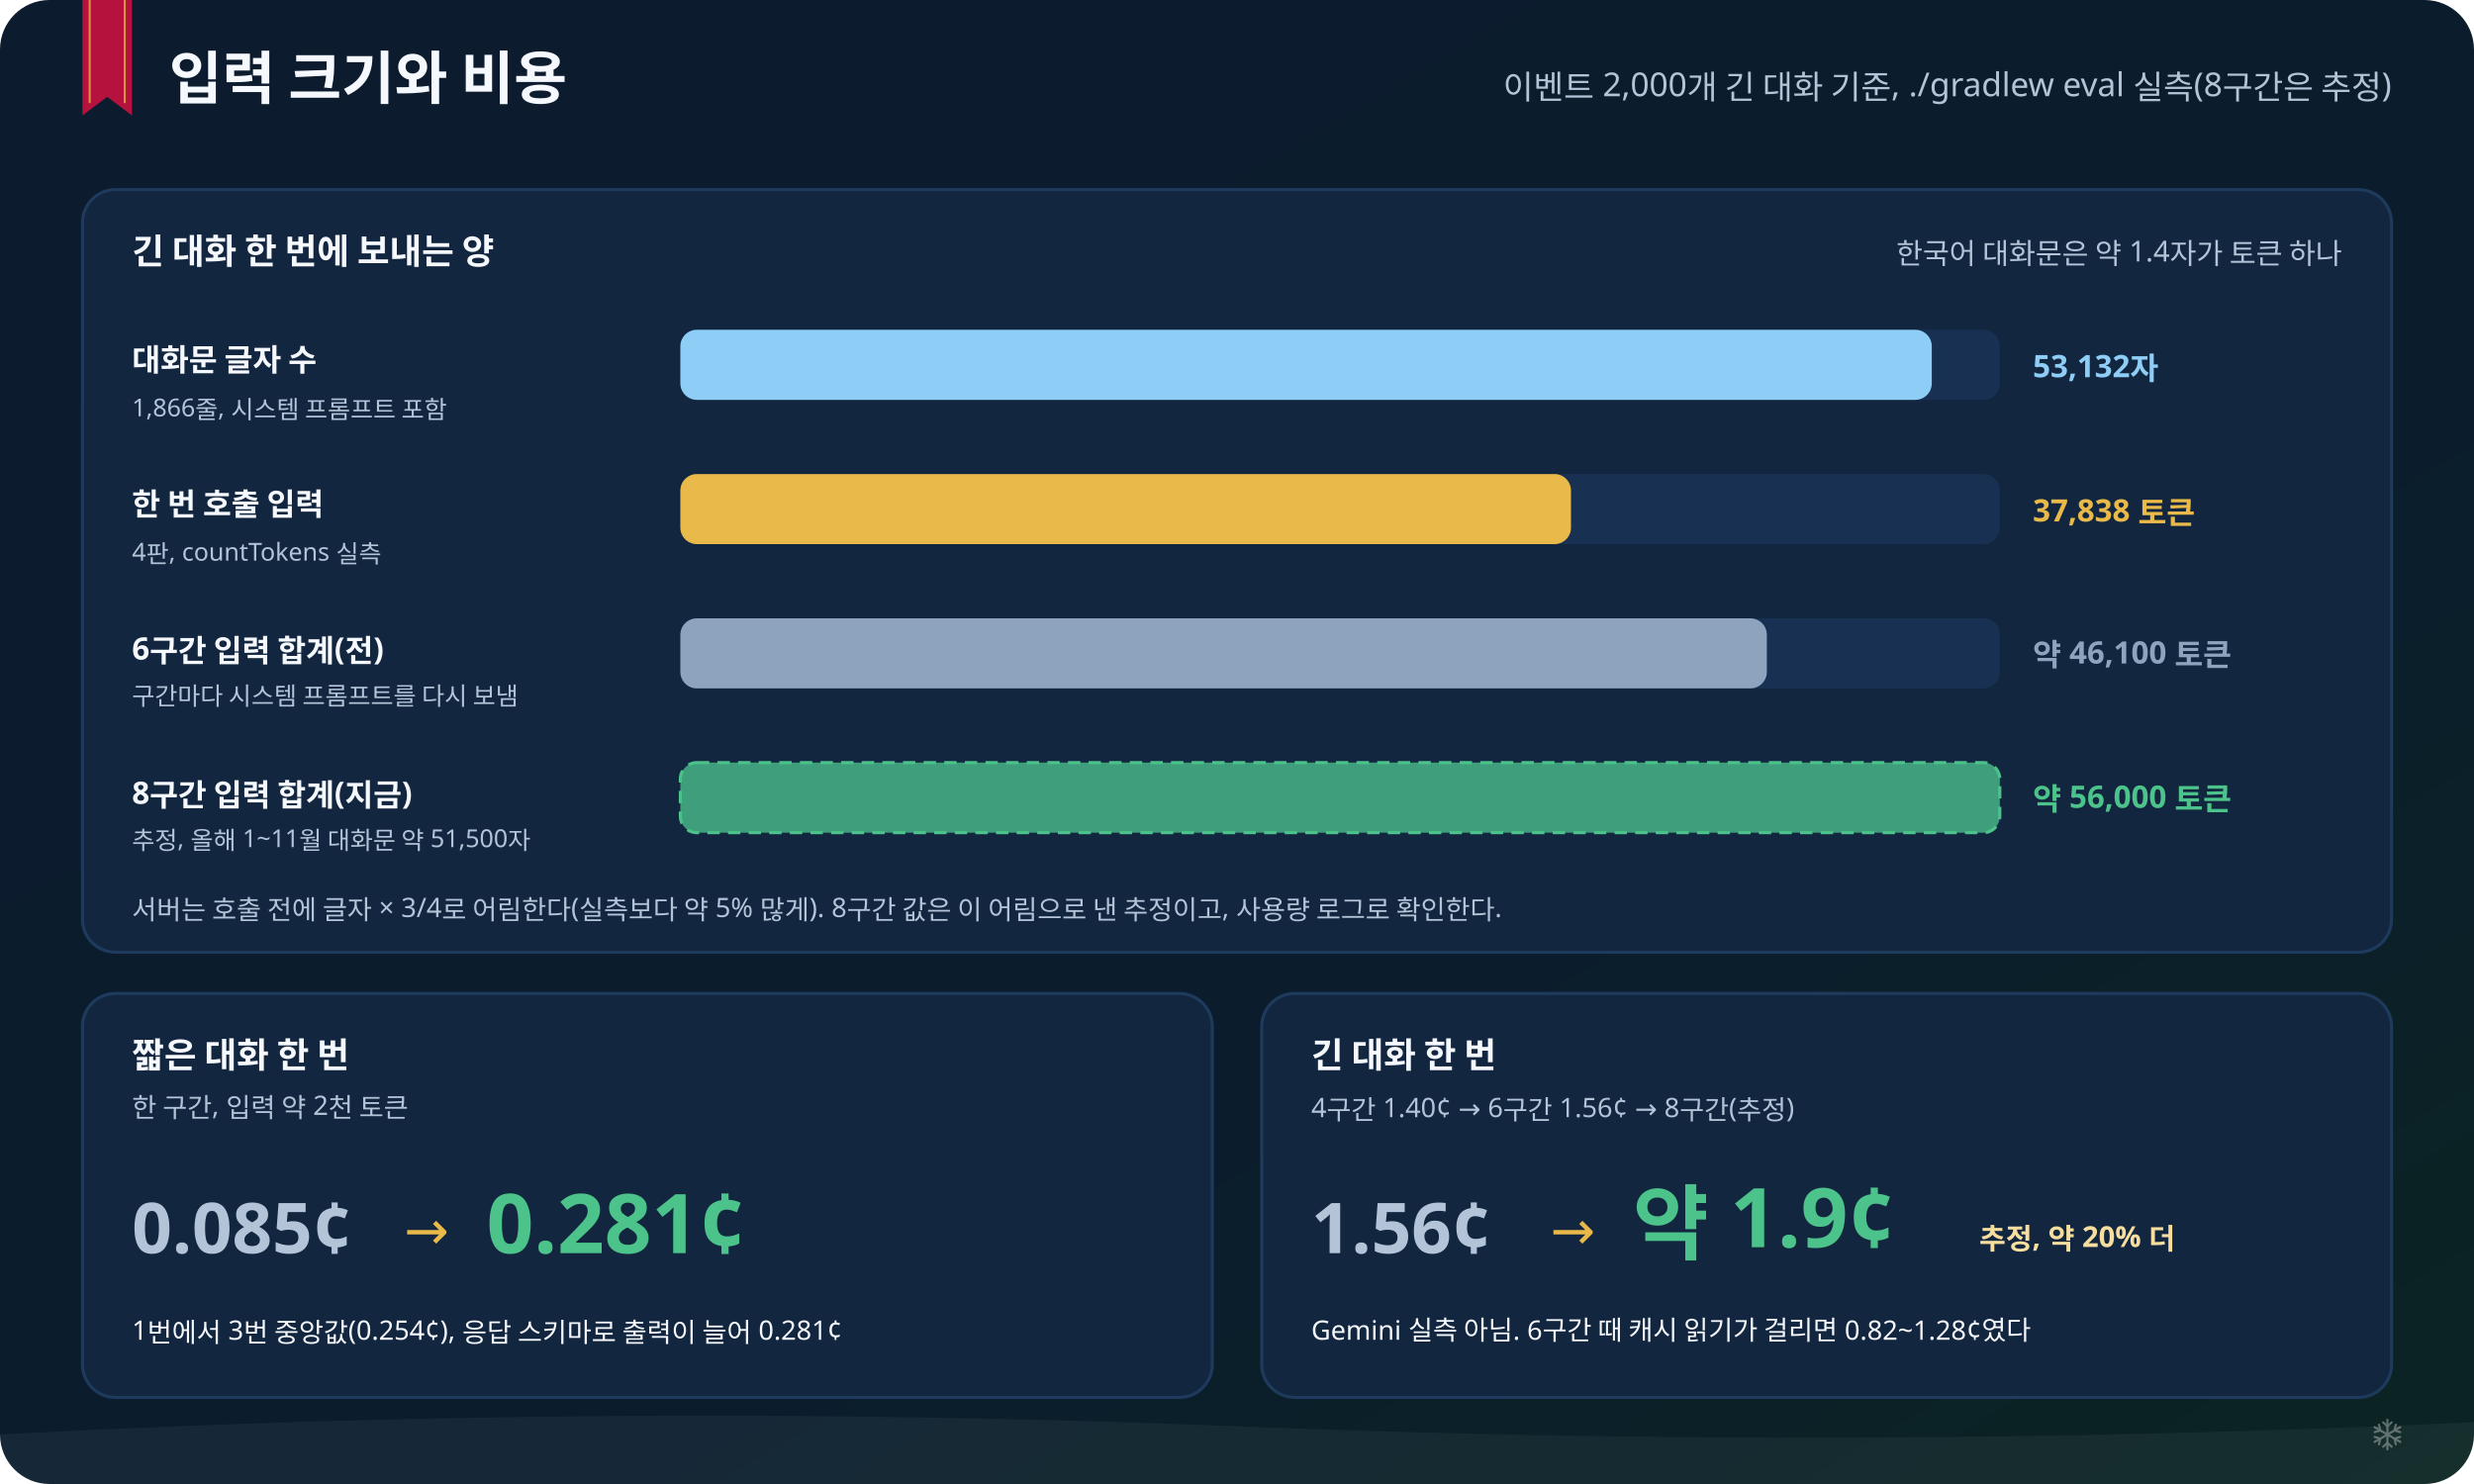
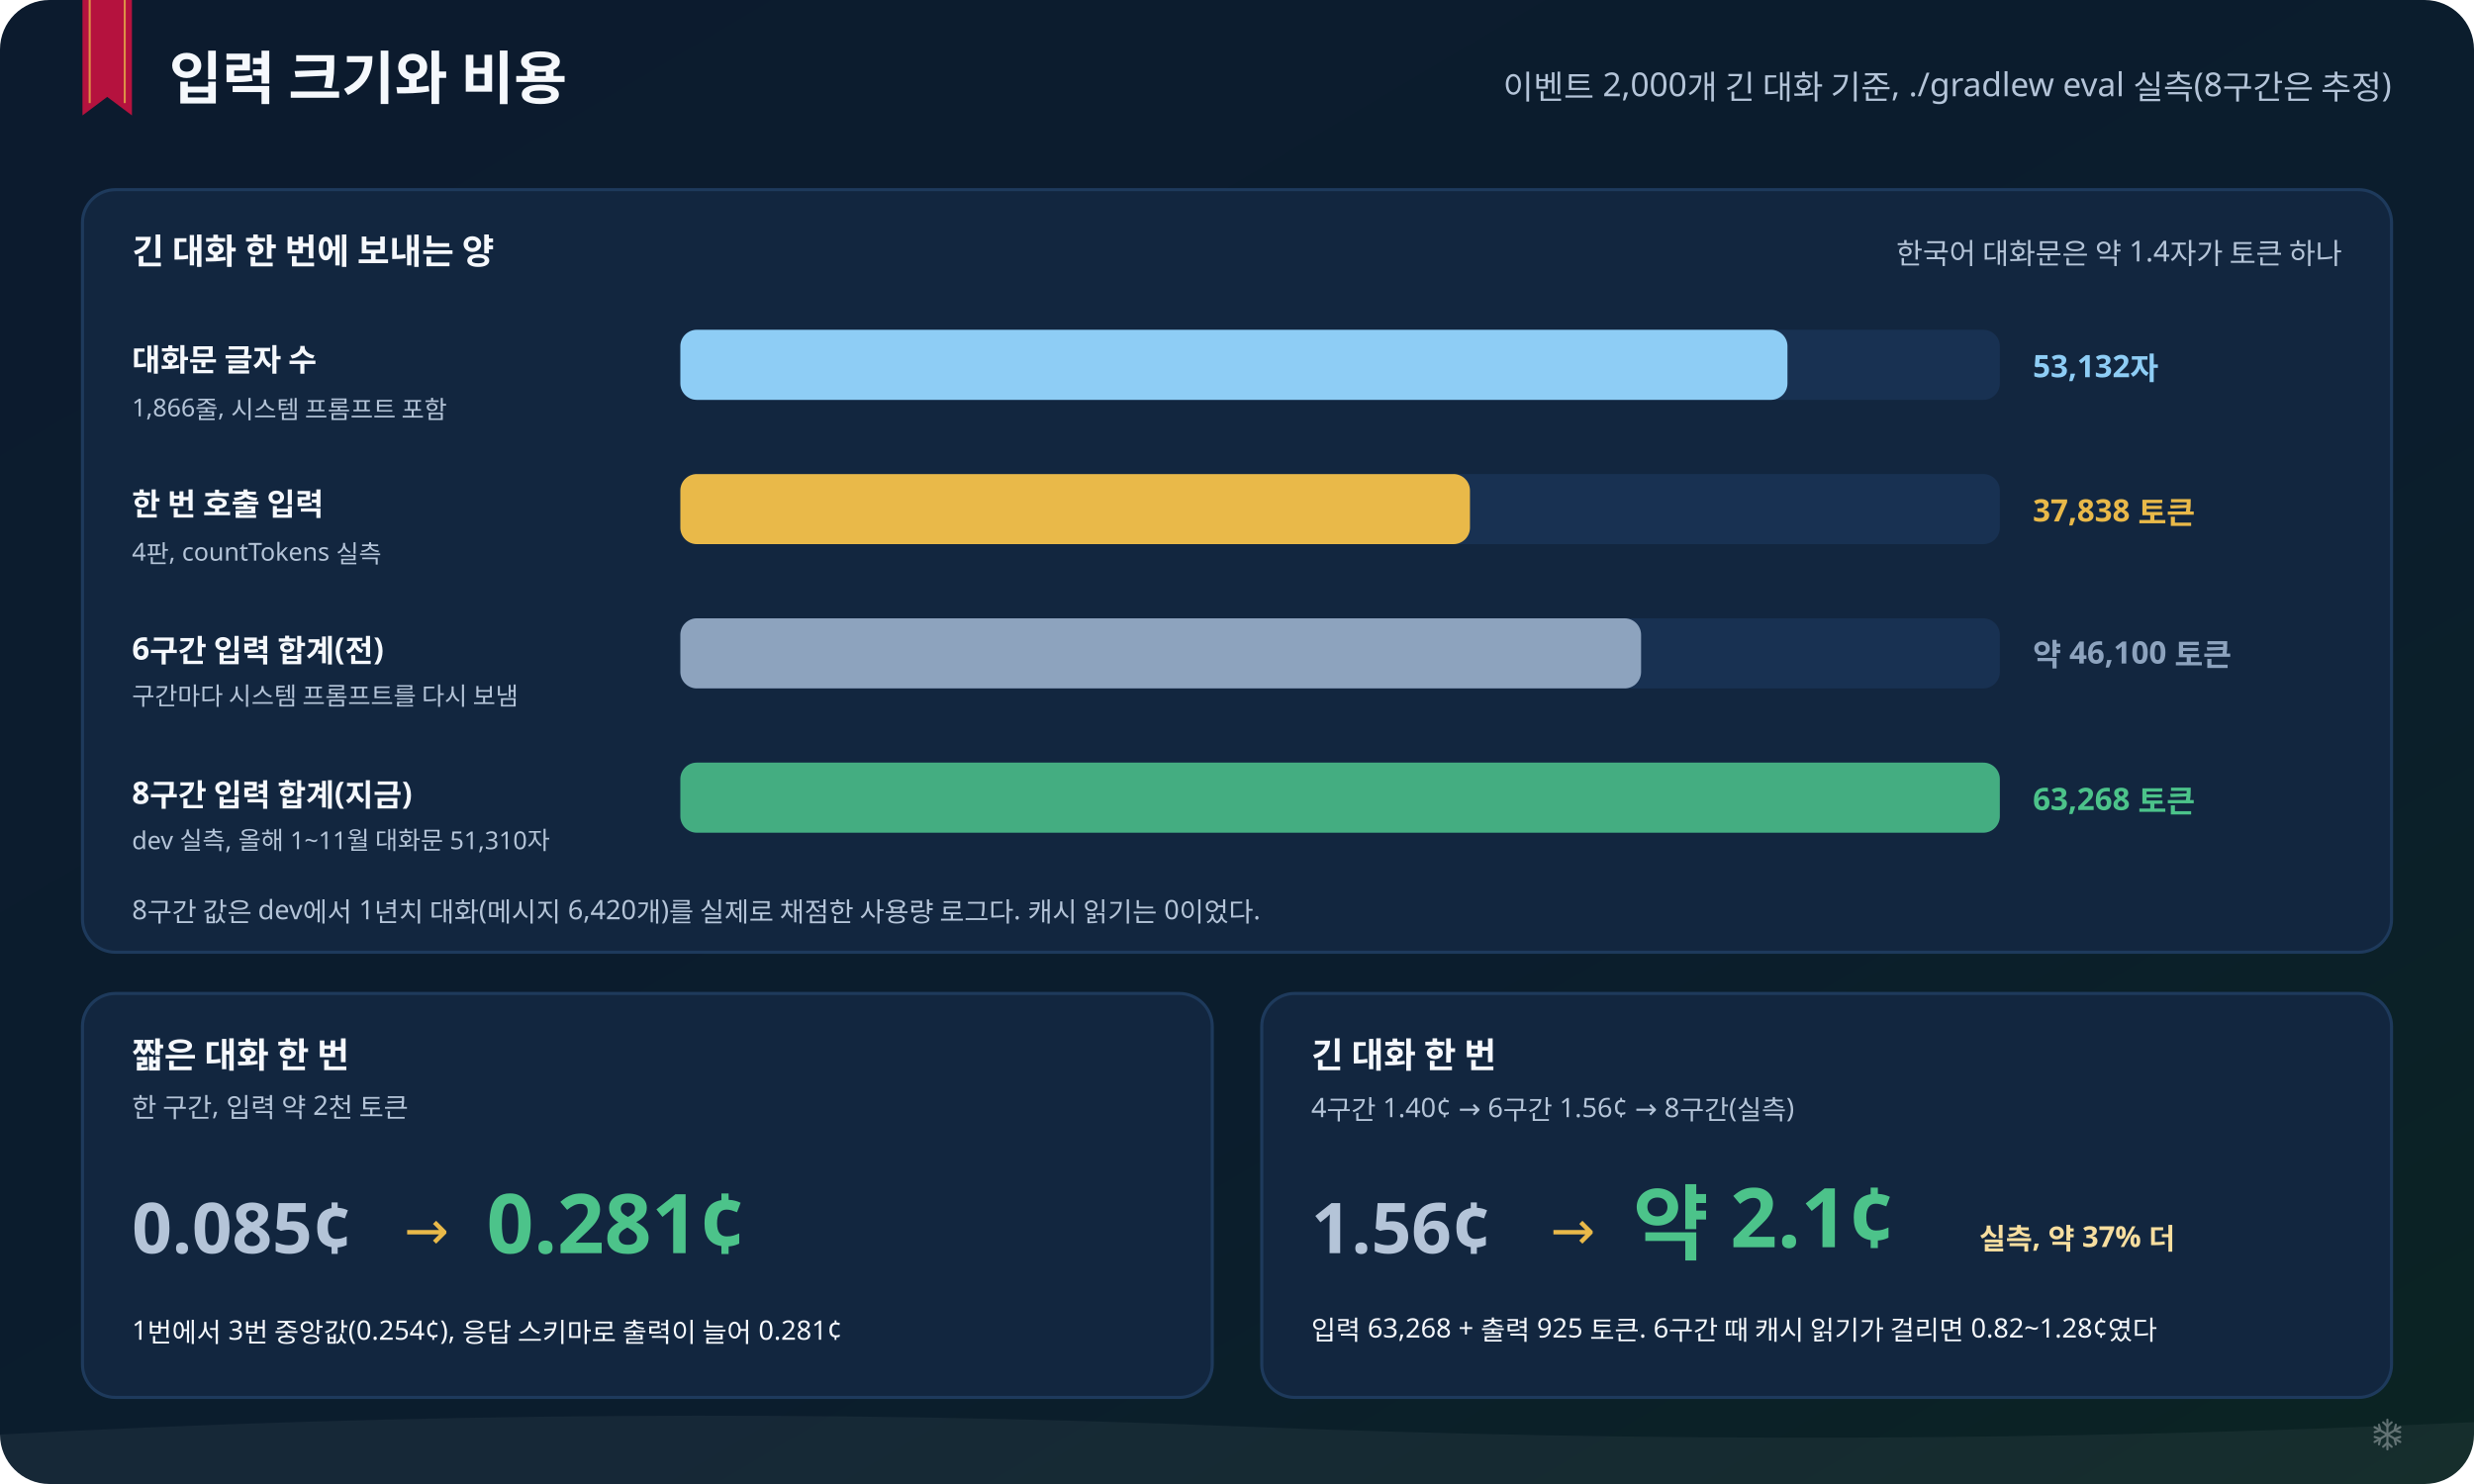
- <svg xmlns="http://www.w3.org/2000/svg" xmlns:xlink="http://www.w3.org/1999/xlink" viewBox="0 0 1200 720" width="1200" height="720" role="img" aria-label="이벤트 2,000개 긴 대화: 대화문 1,866줄, 시스템 프롬프트 포함 53,132자가 한 번 호출 37,838 입력 토큰(실측)이었고, 6구간은 약 46,100 토큰이었다. 지금 8구간은 올해 대화문 기준 약 56,000 토큰으로 추정한다. 분석 한 번 비용은 짧은 대화 0.085센트(1번)에서 0.254센트(3번 중앙값), 응답 스키마 뒤 0.281센트, 긴 대화 약 1.40센트(4구간)에서 약 1.56센트(6구간)를 거쳐 약 1.9센트(8구간, 추정)이고, 6구간 때 캐시 읽기가 걸리면 0.82~1.28센트였다">
+ <svg xmlns="http://www.w3.org/2000/svg" xmlns:xlink="http://www.w3.org/1999/xlink" viewBox="0 0 1200 720" width="1200" height="720" role="img" aria-label="이벤트 2,000개 긴 대화: 대화문 1,866줄, 시스템 프롬프트 포함 53,132자가 한 번 호출 37,838 입력 토큰(실측)이었고, 6구간은 약 46,100 토큰이었다. 지금 8구간은 올해 대화문으로 dev에서 잰 결과 63,268 토큰이다. 분석 한 번 비용은 짧은 대화 0.085센트(1번)에서 0.254센트(3번 중앙값), 응답 스키마 뒤 0.281센트, 긴 대화 약 1.40센트(4구간)에서 약 1.56센트(6구간)를 거쳐 약 2.1센트(8구간, 실측)이고, 6구간 때 캐시 읽기가 걸리면 0.82~1.28센트였다">
  <defs>
    <linearGradient id="bg" x1="0" y1="0" x2="1" y2="1">
      <stop offset="0" stop-color="#0C1B2E" />
      <stop offset="0.62" stop-color="#0B1D2D" />
      <stop offset="1" stop-color="#0B2422" />
    </linearGradient>
    <marker id="arr" viewBox="0 0 10 10" refX="9" refY="5" markerWidth="7" markerHeight="7" orient="auto">
      <path d="M0,0 L10,5 L0,10 z" fill="#B4C4D8" />
    </marker>
    <marker id="arrLater" viewBox="0 0 10 10" refX="9" refY="5" markerWidth="7" markerHeight="7" orient="auto">
      <path d="M0,0 L10,5 L0,10 z" fill="#8DA3BE" />
    </marker>
    <symbol id="flake" viewBox="-10 -10 20 20" overflow="visible">
      <g fill="none" stroke-width="1.3" stroke-linecap="round">
        <g transform="rotate(0)">
          <path d="M0,-9 V9" />
          <path d="M-2.6,-7.4 L0,-5 L2.6,-7.4" />
          <path d="M-2.6,7.4 L0,5 L2.6,7.4" />
        </g>
        <g transform="rotate(60)">
          <path d="M0,-9 V9" />
          <path d="M-2.6,-7.4 L0,-5 L2.6,-7.4" />
          <path d="M-2.6,7.4 L0,5 L2.6,7.4" />
        </g>
        <g transform="rotate(120)">
          <path d="M0,-9 V9" />
          <path d="M-2.6,-7.4 L0,-5 L2.6,-7.4" />
          <path d="M-2.6,7.4 L0,5 L2.6,7.4" />
        </g>
      </g>
    </symbol>
    <style>
      text { font-family: 'Pretendard', 'Apple SD Gothic Neo', 'Malgun Gothic', 'Noto Sans KR', 'Segoe UI', system-ui, sans-serif; }
      text:not([fill]) { fill: #F5F8FC; }
      .card { fill: #12263F; stroke: #1E3A5C; stroke-width: 1.5; }
      .inner { fill: #183152; stroke: #2B4A70; stroke-width: 1; }
      .ghost { fill: #0C1B2E; stroke: #8DA3BE; stroke-width: 1.5; stroke-dasharray: 6 5; }
      .dev { fill: #0E3328; stroke: #134236; stroke-width: 1.5; }
      .h { font-size: 17px; font-weight: 700; }
      .s { font-size: 14px; fill: #B4C4D8; }
      .code { font-family: ui-monospace, 'SF Mono', 'D2Coding', Consolas, 'Liberation Mono', monospace; font-size: 14px; fill: #8ECDF5; }
      .line { stroke: #B4C4D8; stroke-width: 2; fill: none; }
      .later { stroke: #8DA3BE; stroke-width: 2; fill: none; stroke-dasharray: 6 5; }
      
    </style>
  </defs>
  <rect width="1200" height="720" rx="24" fill="url(#bg)" />
  <path d="M0,696 Q300,680 600,692 T1200,690 V696 A24,24 0 0 1 1176,720 H24 A24,24 0 0 1 0,696 z" fill="#F5F8FC" opacity="0.05" />
  <g fill="#F5F8FC">
    <circle cx="968" cy="198" r="0.9" opacity="0.4" />
    <circle cx="868" cy="546" r="1.5" opacity="0.3" />
    <circle cx="290" cy="111" r="0.9" opacity="0.3" />
    <circle cx="982" cy="115" r="1.2" opacity="0.3" />
    <circle cx="648" cy="543" r="0.9" opacity="0.3" />
    <circle cx="683" cy="103" r="0.9" opacity="0.4" />
    <circle cx="494" cy="488" r="1.5" opacity="0.45" />
  </g>
  <path d="M40,0 H64 V56 L52,47 L40,56 z" fill="#B5123E" />
  <path d="M43.5,0 V50 M60.5,0 V50" stroke="#E9B949" stroke-width="1" opacity="0.75" />
  <text x="82" y="48" font-size="28" font-weight="800">입력 크기와 비용</text>
  <text x="1160" y="48" text-anchor="end" font-size="16" fill="#B4C4D8">이벤트 2,000개 긴 대화 기준, ./gradlew eval 실측(8구간은 추정)</text>
  <use href="#flake" xlink:href="#flake" x="1150" y="688" width="16" height="16" stroke="#F5F8FC" opacity="0.35" />
  <rect class="card" x="40" y="92" width="1120" height="370" rx="16" />
  <text x="64" y="128" class="h">긴 대화 한 번에 보내는 양</text>
  <text x="1136" y="128" text-anchor="end" font-size="14" fill="#B4C4D8">한국어 대화문은 약 1.4자가 토큰 하나</text>
  <text x="64" y="180" font-size="15" font-weight="700">대화문 글자 수</text>
  <text x="64" y="202" font-size="12" fill="#B4C4D8">1,866줄, 시스템 프롬프트 포함</text>
  <rect x="330" y="160" width="640" height="34" rx="8" fill="#183152" />
-   <rect x="330" y="160" width="607" height="34" rx="8" fill="#8ECDF5" />
+   <rect x="330" y="160" width="537" height="34" rx="8" fill="#8ECDF5" />
  <text x="986" y="183" font-size="15" font-weight="700" fill="#8ECDF5">53,132자</text>
  <text x="64" y="250" font-size="15" font-weight="700">한 번 호출 입력</text>
  <text x="64" y="272" font-size="12" fill="#B4C4D8">4판, countTokens 실측</text>
  <rect x="330" y="230" width="640" height="34" rx="8" fill="#183152" />
-   <rect x="330" y="230" width="432" height="34" rx="8" fill="#E9B949" />
+   <rect x="330" y="230" width="383" height="34" rx="8" fill="#E9B949" />
  <text x="986" y="253" font-size="15" font-weight="700" fill="#E9B949">37,838 토큰</text>
  <text x="64" y="320" font-size="15" font-weight="700">6구간 입력 합계(전)</text>
  <text x="64" y="342" font-size="12" fill="#B4C4D8">구간마다 시스템 프롬프트를 다시 보냄</text>
  <rect x="330" y="300" width="640" height="34" rx="8" fill="#183152" />
-   <rect x="330" y="300" width="527" height="34" rx="8" fill="#8DA3BE" />
+   <rect x="330" y="300" width="466" height="34" rx="8" fill="#8DA3BE" />
  <text x="986" y="323" font-size="15" font-weight="700" fill="#8DA3BE">약 46,100 토큰</text>
  <text x="64" y="390" font-size="15" font-weight="700">8구간 입력 합계(지금)</text>
-   <text x="64" y="412" font-size="12" fill="#B4C4D8">추정, 올해 1~11월 대화문 약 51,500자</text>
+   <text x="64" y="412" font-size="12" fill="#B4C4D8">dev 실측, 올해 1~11월 대화문 51,310자</text>
  <rect x="330" y="370" width="640" height="34" rx="8" fill="#183152" />
-   <rect x="330" y="370" width="640" height="34" rx="8" fill="#4CC38A" fill-opacity="0.75" stroke="#4CC38A" stroke-width="1.5" stroke-dasharray="6 4" />
-   <text x="986" y="393" font-size="15" font-weight="700" fill="#4CC38A">약 56,000 토큰</text>
-   <text x="64" y="446" font-size="13" fill="#B4C4D8">서버는 호출 전에 글자 × 3/4로 어림한다(실측보다 약 5% 많게). 8구간 값은 이 어림으로 낸 추정이고, 사용량 로그로 확인한다.</text>
+   <rect x="330" y="370" width="640" height="34" rx="8" fill="#4CC38A" fill-opacity="0.85" />
+   <text x="986" y="393" font-size="15" font-weight="700" fill="#4CC38A">63,268 토큰</text>
+   <text x="64" y="446" font-size="13" fill="#B4C4D8">8구간 값은 dev에서 1년치 대화(메시지 6,420개)를 실제로 채점한 사용량 로그다. 캐시 읽기는 0이었다.</text>
  <rect class="card" x="40" y="482" width="548" height="196" rx="16" />
  <text x="64" y="518" class="h">짧은 대화 한 번</text>
  <text x="64" y="542" font-size="13" fill="#B4C4D8">한 구간, 입력 약 2천 토큰</text>
  <text x="64" y="608" font-size="34" font-weight="800" fill="#B4C4D8">0.085¢</text>
  <text x="196" y="606" font-size="26" fill="#E9B949">→</text>
  <text x="236" y="608" font-size="40" font-weight="800" fill="#4CC38A">0.281¢</text>
  <text x="64" y="650" font-size="13" fill="#F5F8FC">1번에서 3번 중앙값(0.254¢), 응답 스키마로 출력이 늘어 0.281¢</text>
  <rect class="card" x="612" y="482" width="548" height="196" rx="16" />
  <text x="636" y="518" class="h">긴 대화 한 번</text>
-   <text x="636" y="542" font-size="13" fill="#B4C4D8">4구간 1.40¢ → 6구간 1.56¢ → 8구간(추정)</text>
+   <text x="636" y="542" font-size="13" fill="#B4C4D8">4구간 1.40¢ → 6구간 1.56¢ → 8구간(실측)</text>
  <text x="636" y="608" font-size="34" font-weight="800" fill="#B4C4D8">1.56¢</text>
  <text x="752" y="606" font-size="26" fill="#E9B949">→</text>
-   <text x="792" y="608" font-size="40" font-weight="800" fill="#4CC38A">약 1.9¢</text>
-   <text x="960" y="606" font-size="14" font-weight="700" fill="#F7DE9F">추정, 약 20% 더</text>
-   <text x="636" y="650" font-size="13" fill="#F5F8FC">Gemini 실측 아님. 6구간 때 캐시 읽기가 걸리면 0.82~1.28¢였다</text>
+   <text x="792" y="608" font-size="40" font-weight="800" fill="#4CC38A">약 2.1¢</text>
+   <text x="960" y="606" font-size="14" font-weight="700" fill="#F7DE9F">실측, 약 37% 더</text>
+   <text x="636" y="650" font-size="13" fill="#F5F8FC">입력 63,268 + 출력 925 토큰. 6구간 때 캐시 읽기가 걸리면 0.82~1.28¢였다</text>
</svg>
